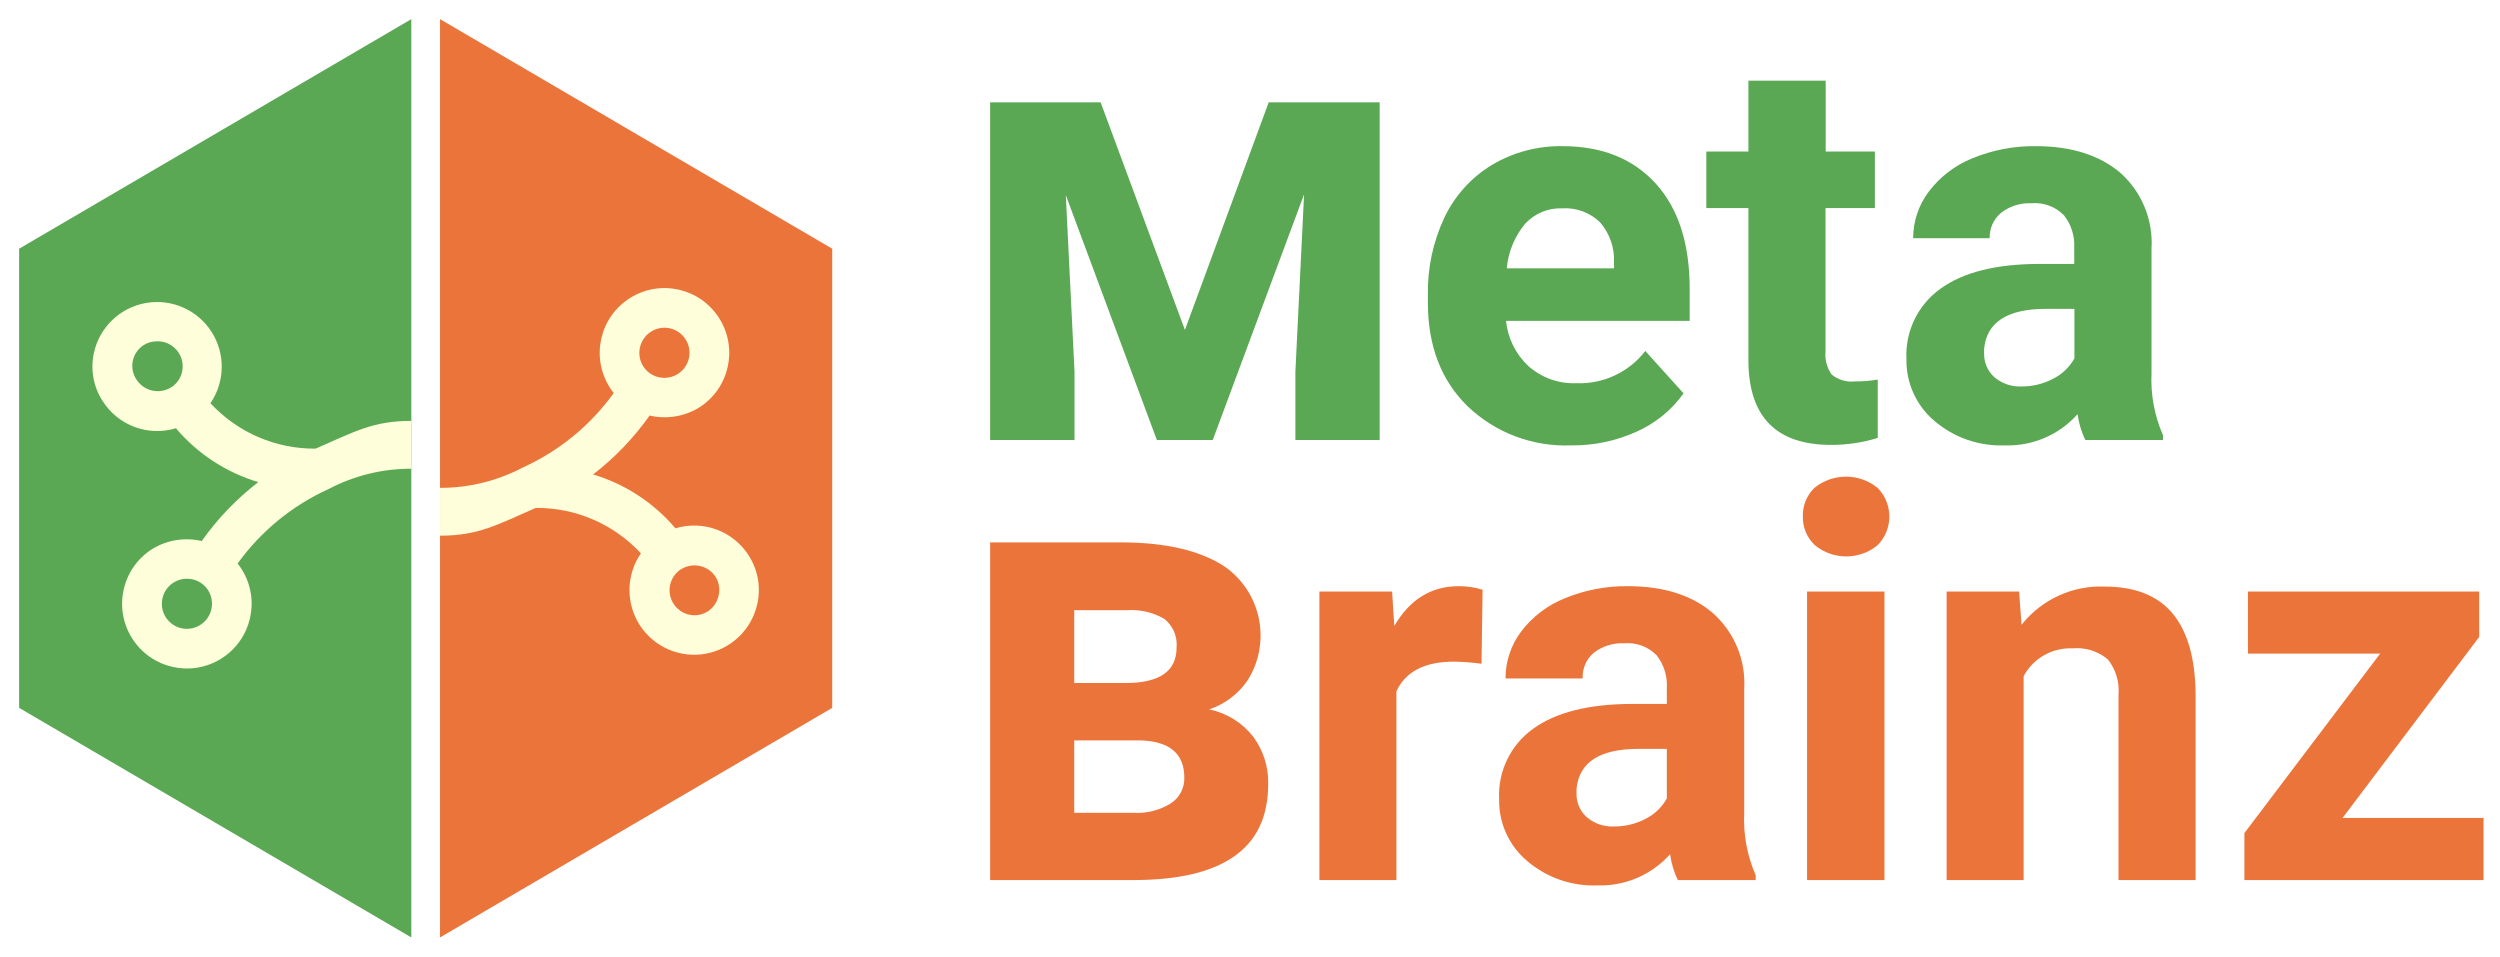
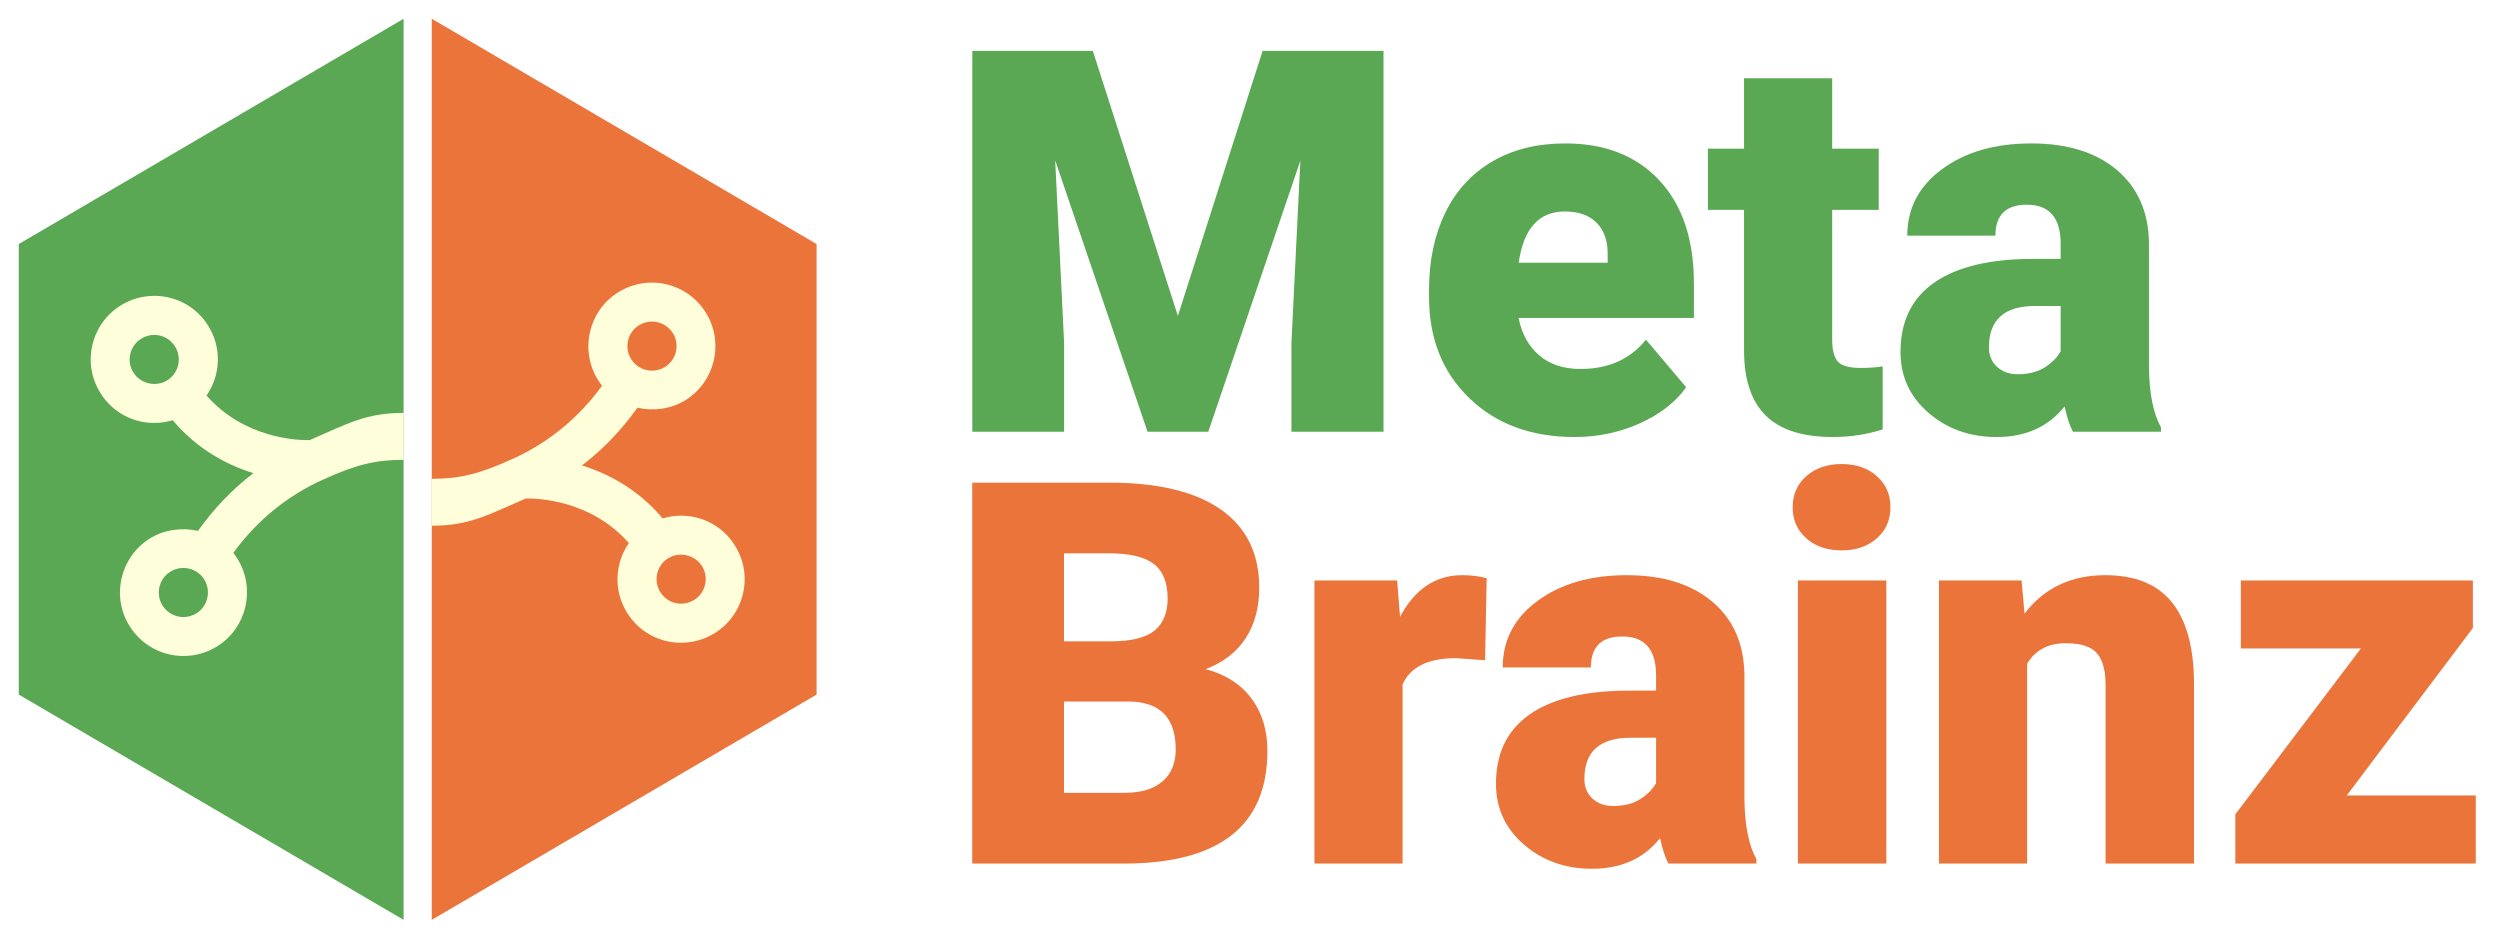
- <svg xmlns="http://www.w3.org/2000/svg" id="Layer_1" data-name="Layer 1" viewBox="0 0 261.35 100">
+ <svg xmlns="http://www.w3.org/2000/svg" id="a" viewBox="0 0 266.35 100">
  <defs>
-     <style>.cls-1{fill:#5aa854;}.cls-2{fill:#eb743b;}.cls-3{fill:#fffedb;}</style>
+     <style>.b{fill:#fffedb;}.c{fill:#5aa854;}.d{fill:#eb743b;}</style>
  </defs>
-   <path class="cls-1" d="M115.06,10.7l8.81,23.79,8.76-23.79h11.6V46h-8.81V38.85l.91-18.54L126.78,46h-5.84l-9.52-25.6.91,18.45V46h-8.82V10.7Z" />
-   <path class="cls-1" d="M164.24,46.56a14.82,14.82,0,0,1-10.8-4.07q-4.17-4.07-4.17-10.85v-.78A18.24,18.24,0,0,1,151,22.74a12.89,12.89,0,0,1,5-5.52,14,14,0,0,1,7.35-1.94q6.18,0,9.74,3.91t3.55,11.06v3.29h-19.2a7.48,7.48,0,0,0,2.35,4.74,7.12,7.12,0,0,0,5,1.78A8.67,8.67,0,0,0,172,36.69l4,4.43a12,12,0,0,1-4.9,4A16.09,16.09,0,0,1,164.24,46.56Zm-.92-24.78a5,5,0,0,0-3.89,1.62,8.43,8.43,0,0,0-1.91,4.65h11.21v-.64a6,6,0,0,0-1.45-4.16A5.2,5.2,0,0,0,163.32,21.78Z" />
-   <path class="cls-1" d="M190.86,8.43v7.41H196v5.91h-5.16v15a3.57,3.57,0,0,0,.64,2.4,3.23,3.23,0,0,0,2.45.72,12.93,12.93,0,0,0,2.37-.19v6.1a16.34,16.34,0,0,1-4.88.73q-8.48,0-8.64-8.56V21.75h-4.4V15.84h4.4V8.43Z" />
-   <path class="cls-1" d="M218,46a9.07,9.07,0,0,1-.81-2.7,9.76,9.76,0,0,1-7.61,3.26A10.7,10.7,0,0,1,202.22,44a8.25,8.25,0,0,1-2.92-6.46,8.52,8.52,0,0,1,3.56-7.36q3.55-2.57,10.27-2.59h3.71V25.85a5,5,0,0,0-1.08-3.35,4.22,4.22,0,0,0-3.38-1.25,4.79,4.79,0,0,0-3.19,1A3.33,3.33,0,0,0,208,24.9H200a8.08,8.08,0,0,1,1.62-4.85,10.71,10.71,0,0,1,4.57-3.5,16.76,16.76,0,0,1,6.64-1.27c3.71,0,6.66.94,8.85,2.8A9.83,9.83,0,0,1,224.92,26V39a14.48,14.48,0,0,0,1.2,6.5V46Zm-6.66-5.6a7,7,0,0,0,3.29-.8,5.29,5.29,0,0,0,2.23-2.13V32.29h-3c-4,0-6.18,1.39-6.44,4.18l0,.47a3.22,3.22,0,0,0,1.06,2.48A4.1,4.1,0,0,0,211.32,40.4Z" />
-   <path class="cls-2" d="M103.51,92V56.7h13.64q7,0,10.85,2.51a8.79,8.79,0,0,1,2.4,11.95,7.83,7.83,0,0,1-4,3A7.83,7.83,0,0,1,131,77a8,8,0,0,1,1.58,4.9c0,3.48-1.2,6-3.61,7.66S123.07,92,118.48,92Zm8.79-20.6h5.39q5.31,0,5.31-3.71a3.43,3.43,0,0,0-1.29-3,6.92,6.92,0,0,0-3.93-.9H112.3Zm0,6v7.57h6.18a6.65,6.65,0,0,0,3.94-1,3.11,3.11,0,0,0,1.39-2.65c0-2.54-1.54-3.84-4.63-3.92Z" />
-   <path class="cls-2" d="M154.88,69.39a23.28,23.28,0,0,0-2.9-.22q-4.56,0-6,3.1V92h-8.05V61.84h7.6l.23,3.6q2.41-4.15,6.72-4.16a8.24,8.24,0,0,1,2.51.37Z" />
-   <path class="cls-2" d="M175.4,92a9.07,9.07,0,0,1-.81-2.7A9.76,9.76,0,0,1,167,92.56,10.7,10.7,0,0,1,159.64,90a8.22,8.22,0,0,1-2.92-6.46,8.52,8.52,0,0,1,3.56-7.36q3.56-2.57,10.27-2.59h3.7V71.85a5,5,0,0,0-1.07-3.35,4.22,4.22,0,0,0-3.38-1.25,4.83,4.83,0,0,0-3.2,1,3.33,3.33,0,0,0-1.15,2.68h-8.06A8.08,8.08,0,0,1,159,66.05a10.71,10.71,0,0,1,4.57-3.5,16.75,16.75,0,0,1,6.63-1.27c3.72,0,6.67.94,8.85,2.8A9.8,9.8,0,0,1,182.34,72V85a14.48,14.48,0,0,0,1.2,6.5V92Zm-6.66-5.6a7,7,0,0,0,3.29-.8,5.2,5.2,0,0,0,2.22-2.13V78.29h-3c-4,0-6.18,1.39-6.44,4.18l0,.47a3.22,3.22,0,0,0,1.06,2.48A4.1,4.1,0,0,0,168.74,86.4Z" />
-   <path class="cls-2" d="M188.47,54a4,4,0,0,1,1.21-3,5.24,5.24,0,0,1,6.6,0,4.27,4.27,0,0,1,0,6,5.17,5.17,0,0,1-6.55,0A4,4,0,0,1,188.47,54ZM197,92h-8.09V61.84H197Z" />
-   <path class="cls-2" d="M211.08,61.84l.25,3.48a10.53,10.53,0,0,1,8.67-4q4.78,0,7.13,2.82c1.56,1.88,2.36,4.68,2.4,8.42V92h-8.06V72.67a5.25,5.25,0,0,0-1.11-3.73,5,5,0,0,0-3.71-1.16,5.54,5.54,0,0,0-5.1,2.9V92H203.5V61.84Z" />
-   <path class="cls-2" d="M244.89,85.51h14.74V92h-25V87.09l14.19-18.76H235V61.84h24.17v4.75Z" />
-   <polygon class="cls-2" points="46 2 46 98 87 74 87 26 46 2" />
-   <polygon class="cls-1" points="43 2 2 26 2 74 43 98 43 2" />
-   <path class="cls-3" d="M78.28,58.09a6.75,6.75,0,0,0-7.67-2.86A18.09,18.09,0,0,0,62,49.6a28.62,28.62,0,0,0,5.91-6.16,6.91,6.91,0,0,0,5.17-.83,6.77,6.77,0,1,0-9.34-2.11,6.27,6.27,0,0,0,.42.59,23.88,23.88,0,0,1-9.52,7.79h0A18.45,18.45,0,0,1,46,51v5c4,0,5.93-1.12,10-2.9a14.78,14.78,0,0,1,11,4.75,6.76,6.76,0,1,0,12.16,5.32A6.64,6.64,0,0,0,78.28,58.09ZM68.06,34.67a2.57,2.57,0,0,1,1.4-.41,2.62,2.62,0,1,1,0,5.24,2.61,2.61,0,0,1-2.22-1.21A2.63,2.63,0,0,1,68.06,34.67Zm7.06,27.6A2.61,2.61,0,0,1,74,63.91a2.56,2.56,0,0,1-1.39.41,2.62,2.62,0,0,1-1.52-4.75l.12-.07a2.65,2.65,0,0,1,3.6.8A2.59,2.59,0,0,1,75.12,62.27Z" />
-   <path class="cls-3" d="M10.72,41.91a6.75,6.75,0,0,0,7.67,2.86A18.09,18.09,0,0,0,27,50.4a28.62,28.62,0,0,0-5.91,6.16,6.91,6.91,0,0,0-5.17.83,6.77,6.77,0,1,0,9.34,2.11,6.27,6.27,0,0,0-.42-.59,23.88,23.88,0,0,1,9.52-7.79h0A18.45,18.45,0,0,1,43,49V44c-4,0-5.93,1.12-10,2.9a14.78,14.78,0,0,1-11-4.75A6.76,6.76,0,1,0,9.83,36.83,6.64,6.64,0,0,0,10.72,41.91ZM20.94,65.33a2.57,2.57,0,0,1-1.4.41,2.62,2.62,0,1,1,0-5.24,2.61,2.61,0,0,1,2.22,1.21A2.63,2.63,0,0,1,20.94,65.33Zm-7.06-27.6A2.61,2.61,0,0,1,15,36.09a2.56,2.56,0,0,1,1.39-.41A2.62,2.62,0,0,1,18,40.43l-.12.07a2.65,2.65,0,0,1-3.6-.8A2.59,2.59,0,0,1,13.88,37.73Z" />
+   <g>
+     <path class="c" d="M116.43,5.42l9.06,28.24,9.03-28.24h12.88V46h-9.81v-9.48l.95-19.4-9.81,28.88h-6.47l-9.84-28.91,.95,19.43v9.48h-9.78V5.42h12.85Z" />
+     <path class="c" d="M167.77,46.56c-4.63,0-8.37-1.38-11.23-4.14-2.86-2.76-4.29-6.35-4.29-10.77v-.78c0-3.08,.57-5.81,1.71-8.17,1.14-2.36,2.81-4.19,5-5.48,2.19-1.29,4.79-1.94,7.8-1.94,4.24,0,7.58,1.31,10.03,3.94,2.45,2.63,3.68,6.29,3.68,11v3.65h-18.68c.33,1.69,1.07,3.02,2.2,3.99,1.13,.97,2.6,1.45,4.4,1.45,2.97,0,5.3-1.04,6.97-3.12l4.29,5.07c-1.17,1.62-2.83,2.9-4.98,3.86-2.15,.96-4.46,1.44-6.93,1.44Zm-1.06-24.03c-2.75,0-4.39,1.82-4.91,5.46h9.48v-.72c.04-1.5-.34-2.67-1.14-3.5-.8-.83-1.94-1.24-3.43-1.24Z" />
+     <path class="c" d="M195.2,8.34v7.5h4.96v6.52h-4.96v13.8c0,1.13,.21,1.92,.61,2.37,.41,.45,1.22,.67,2.43,.67,.93,0,1.71-.06,2.34-.17v6.72c-1.69,.54-3.46,.81-5.3,.81-3.23,0-5.62-.76-7.16-2.29-1.54-1.52-2.31-3.84-2.31-6.94v-14.97h-3.85v-6.52h3.85v-7.5h9.39Z" />
+     <path class="c" d="M220.85,46c-.33-.61-.63-1.51-.89-2.7-1.73,2.17-4.14,3.26-7.25,3.26-2.84,0-5.26-.86-7.25-2.58-1.99-1.72-2.98-3.88-2.98-6.48,0-3.27,1.21-5.74,3.62-7.41,2.42-1.67,5.93-2.51,10.54-2.51h2.9v-1.6c0-2.78-1.2-4.17-3.6-4.17-2.23,0-3.35,1.1-3.35,3.3h-9.39c0-2.91,1.24-5.28,3.72-7.1,2.48-1.82,5.64-2.73,9.49-2.73s6.88,.94,9.11,2.82c2.23,1.88,3.37,4.45,3.43,7.72v13.35c.04,2.77,.46,4.89,1.28,6.36v.47h-9.39Zm-5.88-6.13c1.17,0,2.14-.25,2.91-.75,.77-.5,1.32-1.07,1.66-1.7v-4.82h-2.73c-3.27,0-4.91,1.47-4.91,4.4,0,.85,.29,1.55,.86,2.08,.58,.53,1.31,.79,2.2,.79Z" />
+     <path class="d" d="M103.58,92V51.42h14.58c5.22,0,9.19,.96,11.92,2.87,2.72,1.92,4.08,4.69,4.08,8.33,0,2.1-.48,3.89-1.45,5.38-.97,1.49-2.39,2.58-4.26,3.29,2.12,.56,3.74,1.6,4.88,3.12,1.13,1.52,1.7,3.38,1.7,5.58,0,3.98-1.26,6.96-3.78,8.96-2.52,2-6.25,3.01-11.19,3.05h-16.47Zm9.78-23.67h5.1c2.14-.02,3.66-.41,4.57-1.17,.91-.76,1.37-1.89,1.37-3.38,0-1.71-.49-2.95-1.48-3.7-.98-.75-2.57-1.13-4.77-1.13h-4.79v9.39Zm0,6.41v9.73h6.41c1.77,0,3.12-.4,4.07-1.21,.95-.81,1.42-1.95,1.42-3.42,0-3.38-1.68-5.08-5.04-5.1h-6.86Z" />
+     <path class="d" d="M158.21,70.34l-3.09-.22c-2.95,0-4.85,.93-5.69,2.79v19.09h-9.39v-30.16h8.81l.31,3.87c1.58-2.95,3.78-4.43,6.61-4.43,1,0,1.88,.11,2.62,.33l-.17,8.72Z" />
+     <path class="d" d="M177.75,92c-.33-.61-.63-1.51-.89-2.7-1.73,2.17-4.14,3.26-7.25,3.26-2.84,0-5.26-.86-7.25-2.58-1.99-1.72-2.98-3.88-2.98-6.48,0-3.27,1.21-5.74,3.62-7.41,2.42-1.67,5.93-2.51,10.54-2.51h2.9v-1.6c0-2.78-1.2-4.17-3.6-4.17-2.23,0-3.35,1.1-3.35,3.3h-9.39c0-2.91,1.24-5.28,3.72-7.1,2.48-1.82,5.64-2.73,9.49-2.73s6.88,.94,9.11,2.82c2.23,1.88,3.37,4.45,3.43,7.72v13.35c.04,2.77,.46,4.89,1.28,6.36v.47h-9.39Zm-5.88-6.13c1.17,0,2.14-.25,2.91-.75,.77-.5,1.32-1.07,1.66-1.7v-4.82h-2.73c-3.27,0-4.91,1.47-4.91,4.4,0,.85,.29,1.55,.86,2.08,.58,.53,1.31,.79,2.2,.79Z" />
+     <path class="d" d="M190.99,54.04c0-1.35,.48-2.45,1.45-3.31,.97-.86,2.22-1.29,3.76-1.29s2.8,.43,3.76,1.29c.97,.86,1.45,1.96,1.45,3.31s-.48,2.45-1.45,3.31c-.97,.86-2.22,1.29-3.76,1.29s-2.8-.43-3.76-1.29c-.97-.86-1.45-1.96-1.45-3.31Zm9.98,37.96h-9.42v-30.16h9.42v30.16Z" />
+     <path class="d" d="M215.38,61.84l.31,3.54c2.08-2.73,4.95-4.1,8.61-4.1,3.14,0,5.49,.94,7.04,2.82s2.36,4.7,2.41,8.47v19.43h-9.42v-19.04c0-1.52-.31-2.64-.92-3.36s-1.73-1.07-3.34-1.07c-1.84,0-3.21,.72-4.1,2.17v21.3h-9.39v-30.16h8.81Z" />
+     <path class="d" d="M250.03,84.75h13.74v7.25h-25.62v-5.24l13.38-17.67h-12.79v-7.25h24.72v5.07l-13.44,17.84Z" />
+   </g>
+   <g>
+     <polygon class="d" points="46 2 46 98 87 74 87 26 46 2" />
+     <polygon class="c" points="43 2 2 26 2 74 43 98 43 2" />
+     <path class="b" d="M78.28,58.09c-1.24-1.97-3.38-3.15-5.72-3.15-.67,0-1.32,.1-1.96,.29-2.63-3.12-5.82-4.78-8.6-5.64,2.24-1.71,4.21-3.77,5.91-6.15,1.74,.39,3.63,.13,5.16-.83,3.16-2.01,4.1-6.2,2.1-9.35-1.25-1.97-3.39-3.15-5.72-3.15-1.28,0-2.53,.36-3.62,1.05-3.15,1.99-4.09,6.18-2.11,9.34,.13,.21,.27,.4,.42,.6-2.51,3.44-5.71,6.06-9.52,7.79h-.01c-3.53,1.61-5.62,2.12-8.62,2.12v5c4,0,5.93-1.12,10.02-2.9,1.37-.02,6.96,.18,10.99,4.75-1.51,2.16-1.66,5.11-.16,7.47,1.24,1.97,3.38,3.15,5.72,3.15,1.28,0,2.52-.36,3.61-1.04,1.54-.97,2.6-2.48,3-4.25,.4-1.76,.08-3.57-.89-5.09Zm-10.22-23.42c.42-.27,.9-.41,1.4-.41,.9,0,1.73,.46,2.22,1.22,.77,1.21,.4,2.84-.82,3.61-.41,.26-.9,.4-1.39,.4s-.97-.13-1.39-.39c-.34-.21-.62-.49-.83-.82-.77-1.22-.41-2.85,.81-3.62Zm7.06,27.6c-.15,.69-.56,1.27-1.16,1.64-.41,.26-.9,.41-1.39,.41-.91,0-1.73-.46-2.21-1.22-.75-1.18-.44-2.73,.69-3.53l.12-.08c1.21-.77,2.87-.37,3.61,.81,.38,.59,.5,1.29,.34,1.97Z" />
+     <path class="b" d="M10.72,41.91c1.24,1.97,3.38,3.15,5.72,3.15,.67,0,1.32-.1,1.96-.29,2.63,3.12,5.82,4.78,8.6,5.64-2.24,1.71-4.21,3.77-5.91,6.15-1.74-.39-3.63-.13-5.16,.83-3.16,2.01-4.1,6.2-2.1,9.35,1.25,1.97,3.39,3.15,5.72,3.15,1.28,0,2.53-.36,3.62-1.05,3.15-1.99,4.09-6.18,2.11-9.34-.13-.21-.27-.4-.42-.6,2.51-3.44,5.71-6.06,9.52-7.79h.01c3.53-1.61,5.62-2.12,8.62-2.12v-5c-4,0-5.93,1.12-10.02,2.9-1.37,.02-6.96-.18-10.99-4.75,1.51-2.16,1.66-5.11,.16-7.47-1.24-1.97-3.38-3.15-5.72-3.15-1.28,0-2.52,.36-3.61,1.04-1.54,.97-2.6,2.48-3,4.25-.4,1.76-.08,3.57,.89,5.09Zm10.22,23.42c-.42,.27-.9,.41-1.4,.41-.9,0-1.73-.46-2.22-1.22-.77-1.21-.4-2.84,.82-3.61,.41-.26,.9-.4,1.39-.4s.97,.13,1.39,.39c.34,.21,.62,.49,.83,.82,.77,1.22,.41,2.85-.81,3.62Zm-7.06-27.6c.15-.69,.56-1.27,1.16-1.64,.41-.26,.9-.41,1.39-.41,.91,0,1.73,.46,2.21,1.22,.75,1.18,.44,2.73-.69,3.53l-.12,.08c-1.21,.77-2.87,.37-3.61-.81-.38-.59-.5-1.29-.34-1.97Z" />
+   </g>
</svg>
